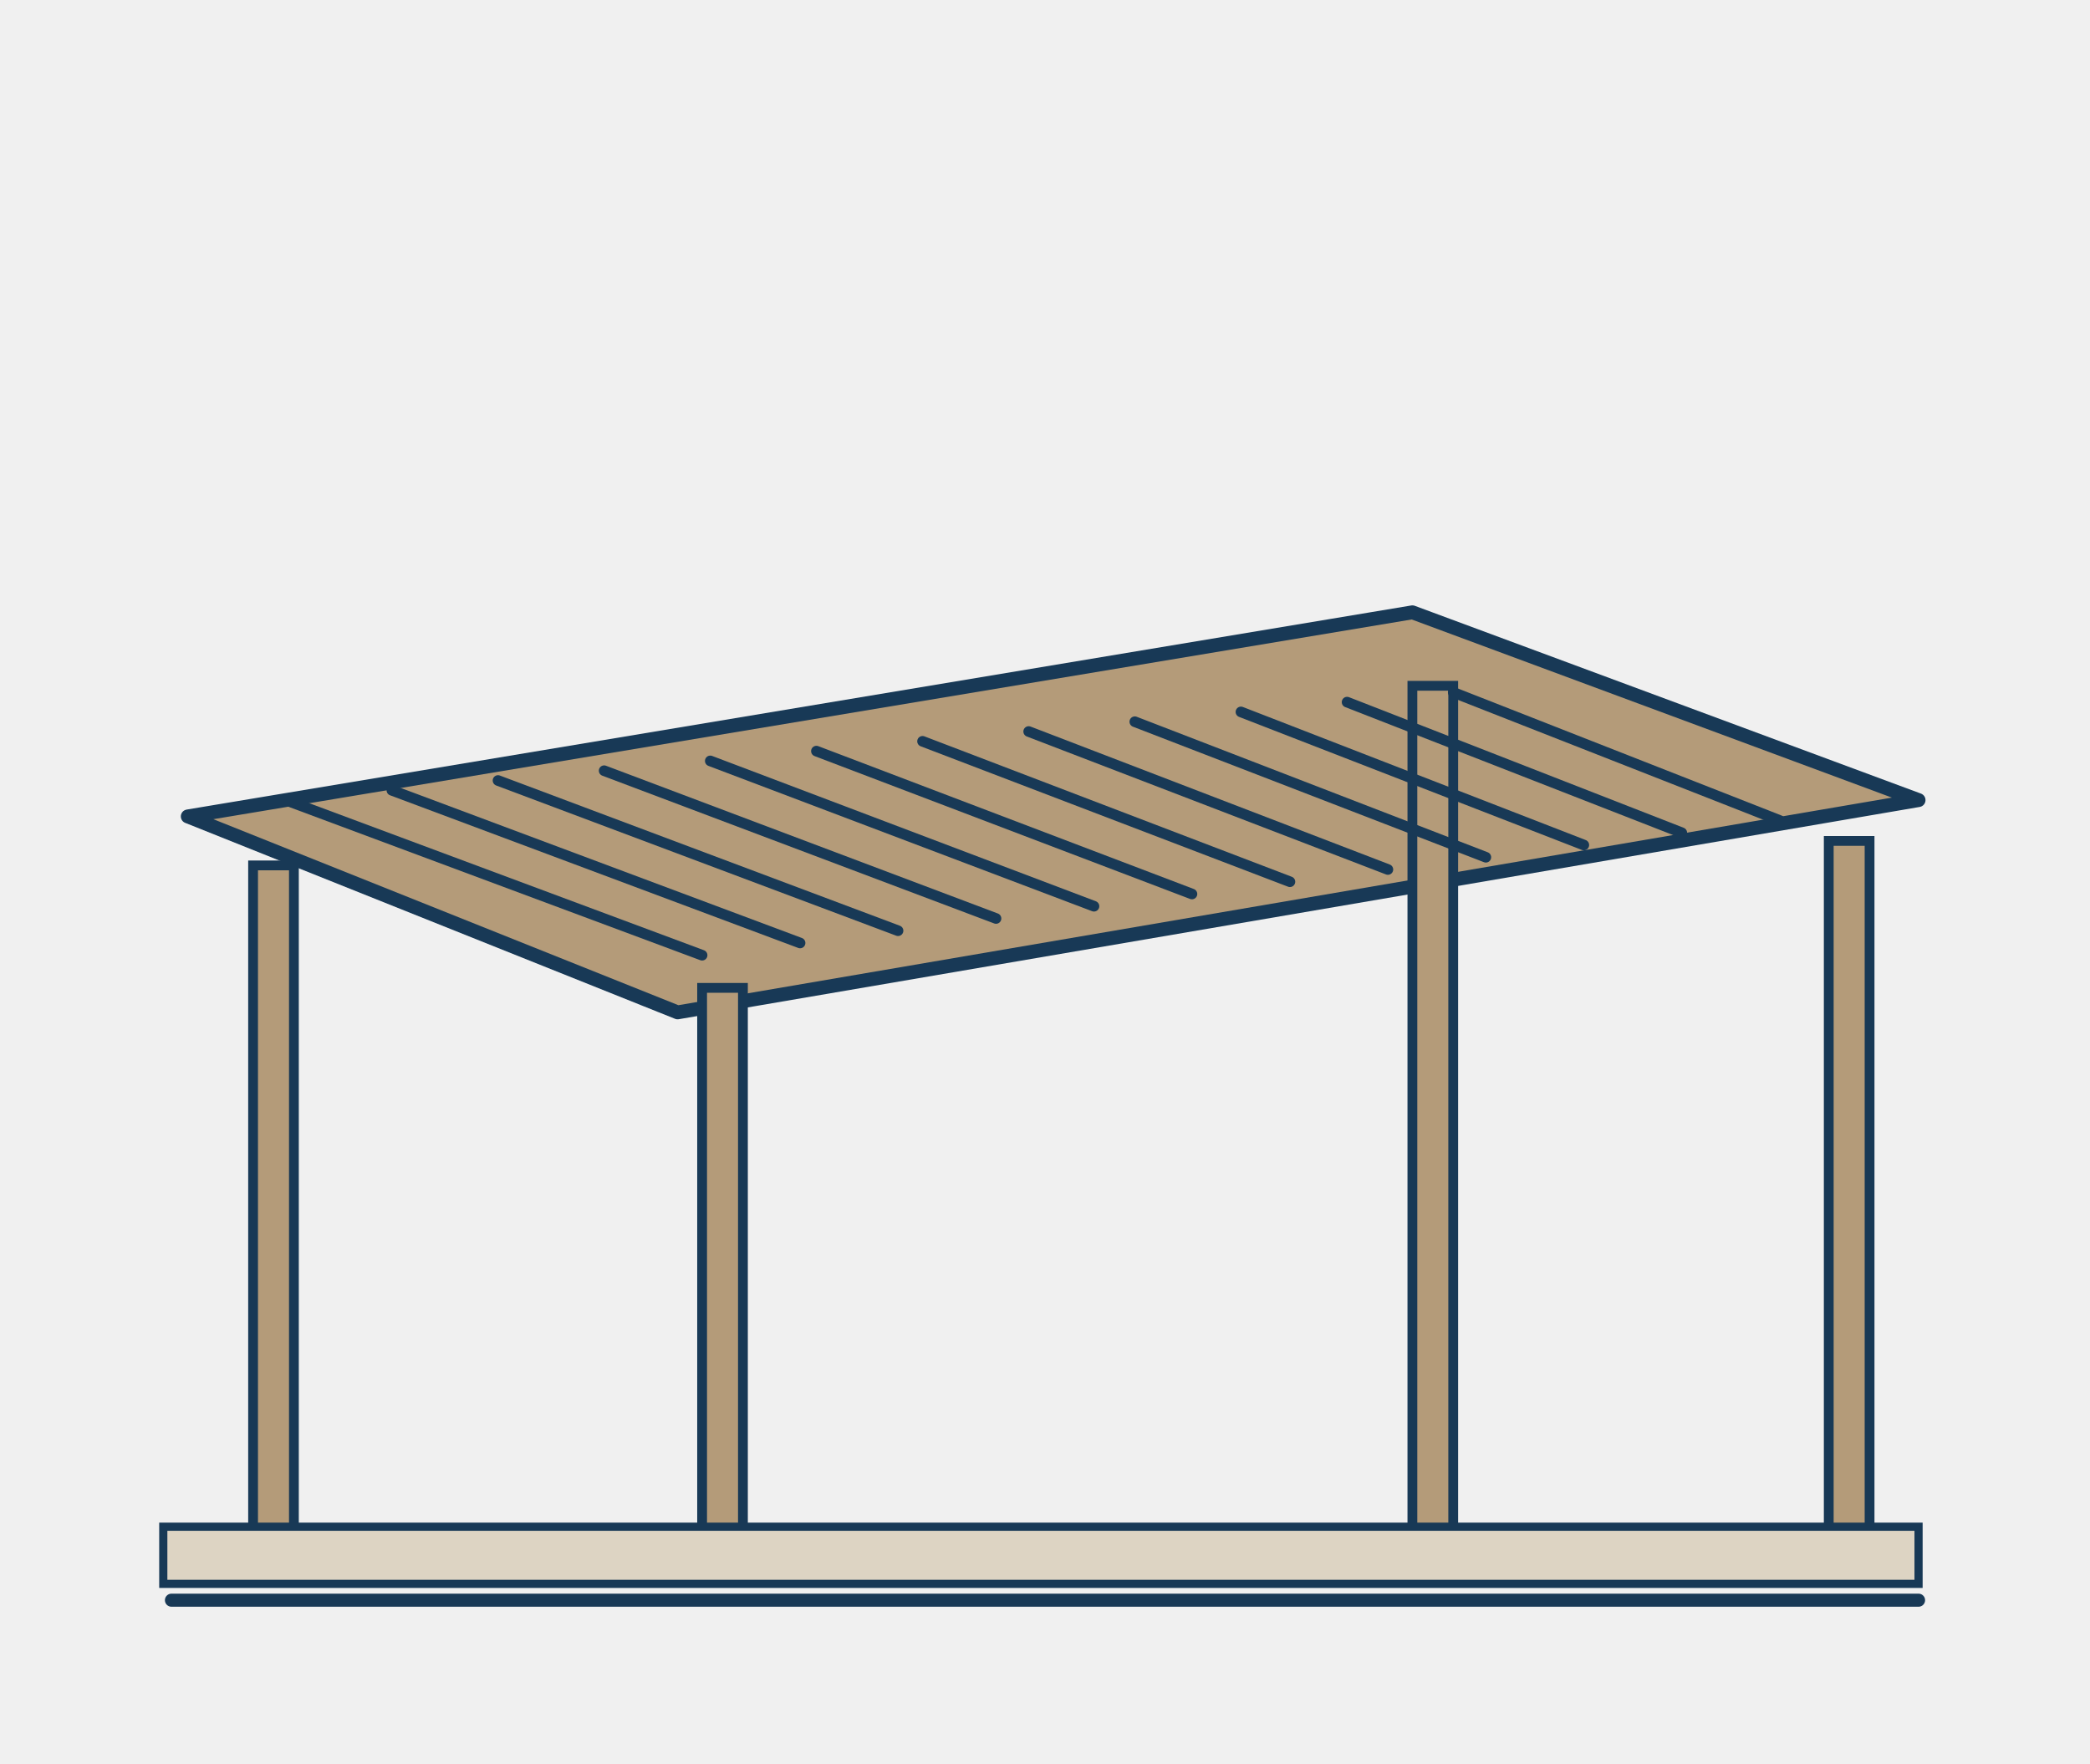
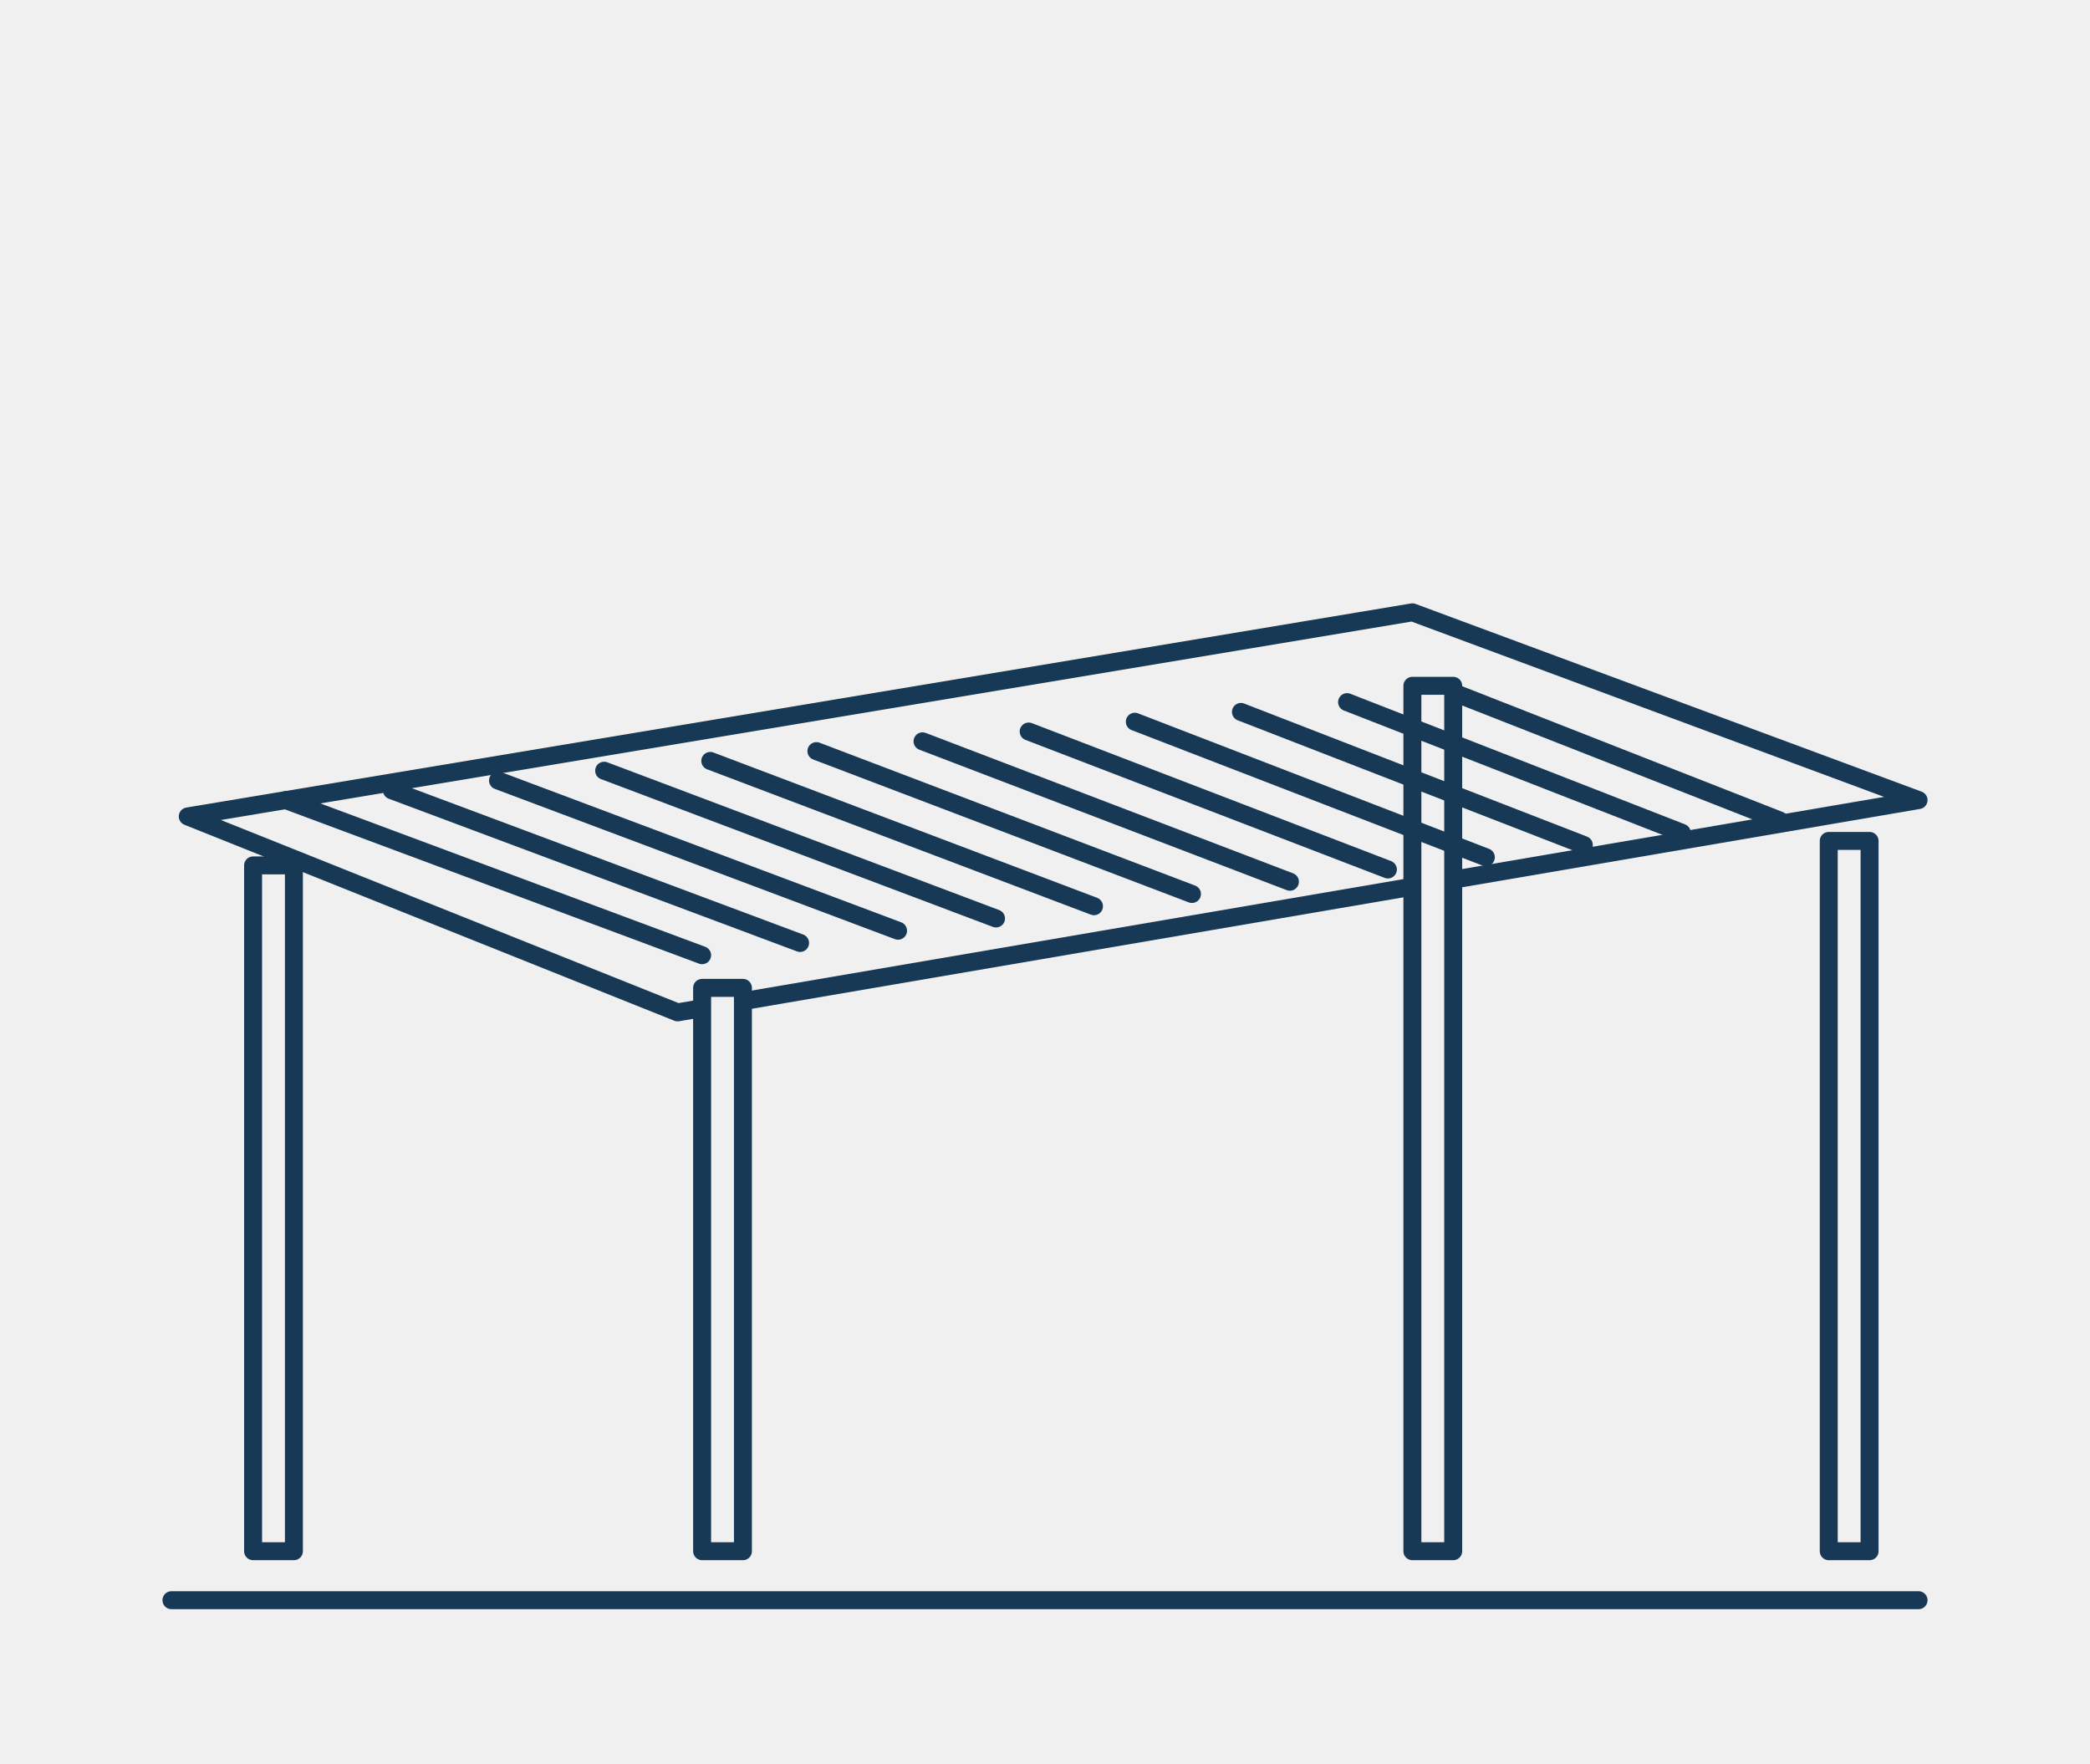
- <svg xmlns="http://www.w3.org/2000/svg" width="256" height="216" viewBox="0 0 256 216" role="img" aria-labelledby="duke-7034-title duke-7034-desc">
-   <polygon points="23,100 173,75 235,98 83,124" fill="#B49B79" stroke="#183956" stroke-width="1.7" stroke-linejoin="round" />
-   <rect x="31" y="106" width="5" height="84" fill="#B49B79" stroke="#183956" stroke-width="1.2" />
-   <rect x="86" y="121" width="5" height="69" fill="#B49B79" stroke="#183956" stroke-width="1.2" />
-   <rect x="173" y="84" width="5" height="106" fill="#B49B79" stroke="#183956" stroke-width="1.2" />
-   <rect x="224" y="103" width="5" height="87" fill="#B49B79" stroke="#183956" stroke-width="1.2" />
-   <line x1="35" y1="98.0" x2="86" y2="117.0" stroke="#183956" stroke-width="1.3" stroke-linecap="round" />
-   <line x1="48" y1="96.8" x2="98" y2="115.5" stroke="#183956" stroke-width="1.3" stroke-linecap="round" />
-   <line x1="61" y1="95.6" x2="110" y2="114.0" stroke="#183956" stroke-width="1.3" stroke-linecap="round" />
-   <line x1="74" y1="94.4" x2="122" y2="112.5" stroke="#183956" stroke-width="1.3" stroke-linecap="round" />
-   <line x1="87" y1="93.2" x2="134" y2="111.0" stroke="#183956" stroke-width="1.3" stroke-linecap="round" />
-   <line x1="100" y1="92.0" x2="146" y2="109.5" stroke="#183956" stroke-width="1.3" stroke-linecap="round" />
-   <line x1="113" y1="90.8" x2="158" y2="108.0" stroke="#183956" stroke-width="1.3" stroke-linecap="round" />
-   <line x1="126" y1="89.6" x2="170" y2="106.5" stroke="#183956" stroke-width="1.3" stroke-linecap="round" />
-   <line x1="139" y1="88.4" x2="182" y2="105.0" stroke="#183956" stroke-width="1.3" stroke-linecap="round" />
-   <line x1="152" y1="87.2" x2="194" y2="103.5" stroke="#183956" stroke-width="1.3" stroke-linecap="round" />
-   <line x1="165" y1="86.0" x2="206" y2="102.0" stroke="#183956" stroke-width="1.3" stroke-linecap="round" />
-   <line x1="178" y1="84.8" x2="218" y2="100.5" stroke="#183956" stroke-width="1.3" stroke-linecap="round" />
-   <rect x="20" y="187" width="215" height="7" fill="#DDD4C3" stroke="#183956" stroke-width="1" />
-   <line x1="21" y1="196" x2="235" y2="196" stroke="#183956" stroke-width="1.6" stroke-linecap="round" />
+ <svg xmlns="http://www.w3.org/2000/svg" viewBox="0 0 256 216" width="256" height="216" color="#183956" role="img" aria-labelledby="duke-149-title">
+   <defs>
+     <mask id="duke-149-cut-1" maskUnits="userSpaceOnUse" x="-10" y="-10" width="276" height="236" style="mask-type:luminance">
+       <rect x="-10" y="-10" width="276" height="236" fill="white" />
+       <rect x="31" y="106" width="5" height="84" fill="black" stroke="none" />
+     </mask>
+     <mask id="duke-149-cut-2" maskUnits="userSpaceOnUse" x="-10" y="-10" width="276" height="236" style="mask-type:luminance">
+       <rect x="-10" y="-10" width="276" height="236" fill="white" />
+       <rect x="86" y="121" width="5" height="69" fill="black" stroke="none" />
+     </mask>
+     <mask id="duke-149-cut-3" maskUnits="userSpaceOnUse" x="-10" y="-10" width="276" height="236" style="mask-type:luminance">
+       <rect x="-10" y="-10" width="276" height="236" fill="white" />
+       <rect x="173" y="84" width="5" height="106" fill="black" stroke="none" />
+     </mask>
+     <mask id="duke-149-cut-4" maskUnits="userSpaceOnUse" x="-10" y="-10" width="276" height="236" style="mask-type:luminance">
+       <rect x="-10" y="-10" width="276" height="236" fill="white" />
+       <rect x="224" y="103" width="5" height="87" fill="black" stroke="none" />
+     </mask>
+   </defs>
+   <g mask="url(#duke-149-cut-4)">
+     <g mask="url(#duke-149-cut-3)">
+       <g mask="url(#duke-149-cut-2)">
+         <g mask="url(#duke-149-cut-1)">
+           <polygon points="23,100 173,75 235,98 83,124" fill="none" stroke="currentColor" stroke-width="2.2" stroke-linecap="round" stroke-linejoin="round" />
+         </g>
+         <rect x="31" y="106" width="5" height="84" fill="none" stroke="currentColor" stroke-width="2.2" stroke-linecap="round" stroke-linejoin="round" />
+       </g>
+       <rect x="86" y="121" width="5" height="69" fill="none" stroke="currentColor" stroke-width="2.2" stroke-linecap="round" stroke-linejoin="round" />
+     </g>
+     <rect x="173" y="84" width="5" height="106" fill="none" stroke="currentColor" stroke-width="2.2" stroke-linecap="round" stroke-linejoin="round" />
+   </g>
+   <rect x="224" y="103" width="5" height="87" fill="none" stroke="currentColor" stroke-width="2.2" stroke-linecap="round" stroke-linejoin="round" />
+   <line x1="35" y1="98.0" x2="86" y2="117.0" fill="none" stroke="currentColor" stroke-width="2.2" stroke-linecap="round" stroke-linejoin="round" />
+   <line x1="48" y1="96.8" x2="98" y2="115.5" fill="none" stroke="currentColor" stroke-width="2.2" stroke-linecap="round" stroke-linejoin="round" />
+   <line x1="61" y1="95.6" x2="110" y2="114.0" fill="none" stroke="currentColor" stroke-width="2.2" stroke-linecap="round" stroke-linejoin="round" />
+   <line x1="74" y1="94.4" x2="122" y2="112.5" fill="none" stroke="currentColor" stroke-width="2.2" stroke-linecap="round" stroke-linejoin="round" />
+   <line x1="87" y1="93.2" x2="134" y2="111.0" fill="none" stroke="currentColor" stroke-width="2.2" stroke-linecap="round" stroke-linejoin="round" />
+   <line x1="100" y1="92.0" x2="146" y2="109.5" fill="none" stroke="currentColor" stroke-width="2.2" stroke-linecap="round" stroke-linejoin="round" />
+   <line x1="113" y1="90.8" x2="158" y2="108.0" fill="none" stroke="currentColor" stroke-width="2.2" stroke-linecap="round" stroke-linejoin="round" />
+   <line x1="126" y1="89.6" x2="170" y2="106.5" fill="none" stroke="currentColor" stroke-width="2.2" stroke-linecap="round" stroke-linejoin="round" />
+   <line x1="139" y1="88.4" x2="182" y2="105.0" fill="none" stroke="currentColor" stroke-width="2.2" stroke-linecap="round" stroke-linejoin="round" />
+   <line x1="152" y1="87.2" x2="194" y2="103.5" fill="none" stroke="currentColor" stroke-width="2.2" stroke-linecap="round" stroke-linejoin="round" />
+   <line x1="165" y1="86.0" x2="206" y2="102.0" fill="none" stroke="currentColor" stroke-width="2.2" stroke-linecap="round" stroke-linejoin="round" />
+   <line x1="178" y1="84.8" x2="218" y2="100.5" fill="none" stroke="currentColor" stroke-width="2.2" stroke-linecap="round" stroke-linejoin="round" />
+   <line x1="21" y1="196" x2="235" y2="196" fill="none" stroke="currentColor" stroke-width="2.2" stroke-linecap="round" stroke-linejoin="round" />
</svg>
